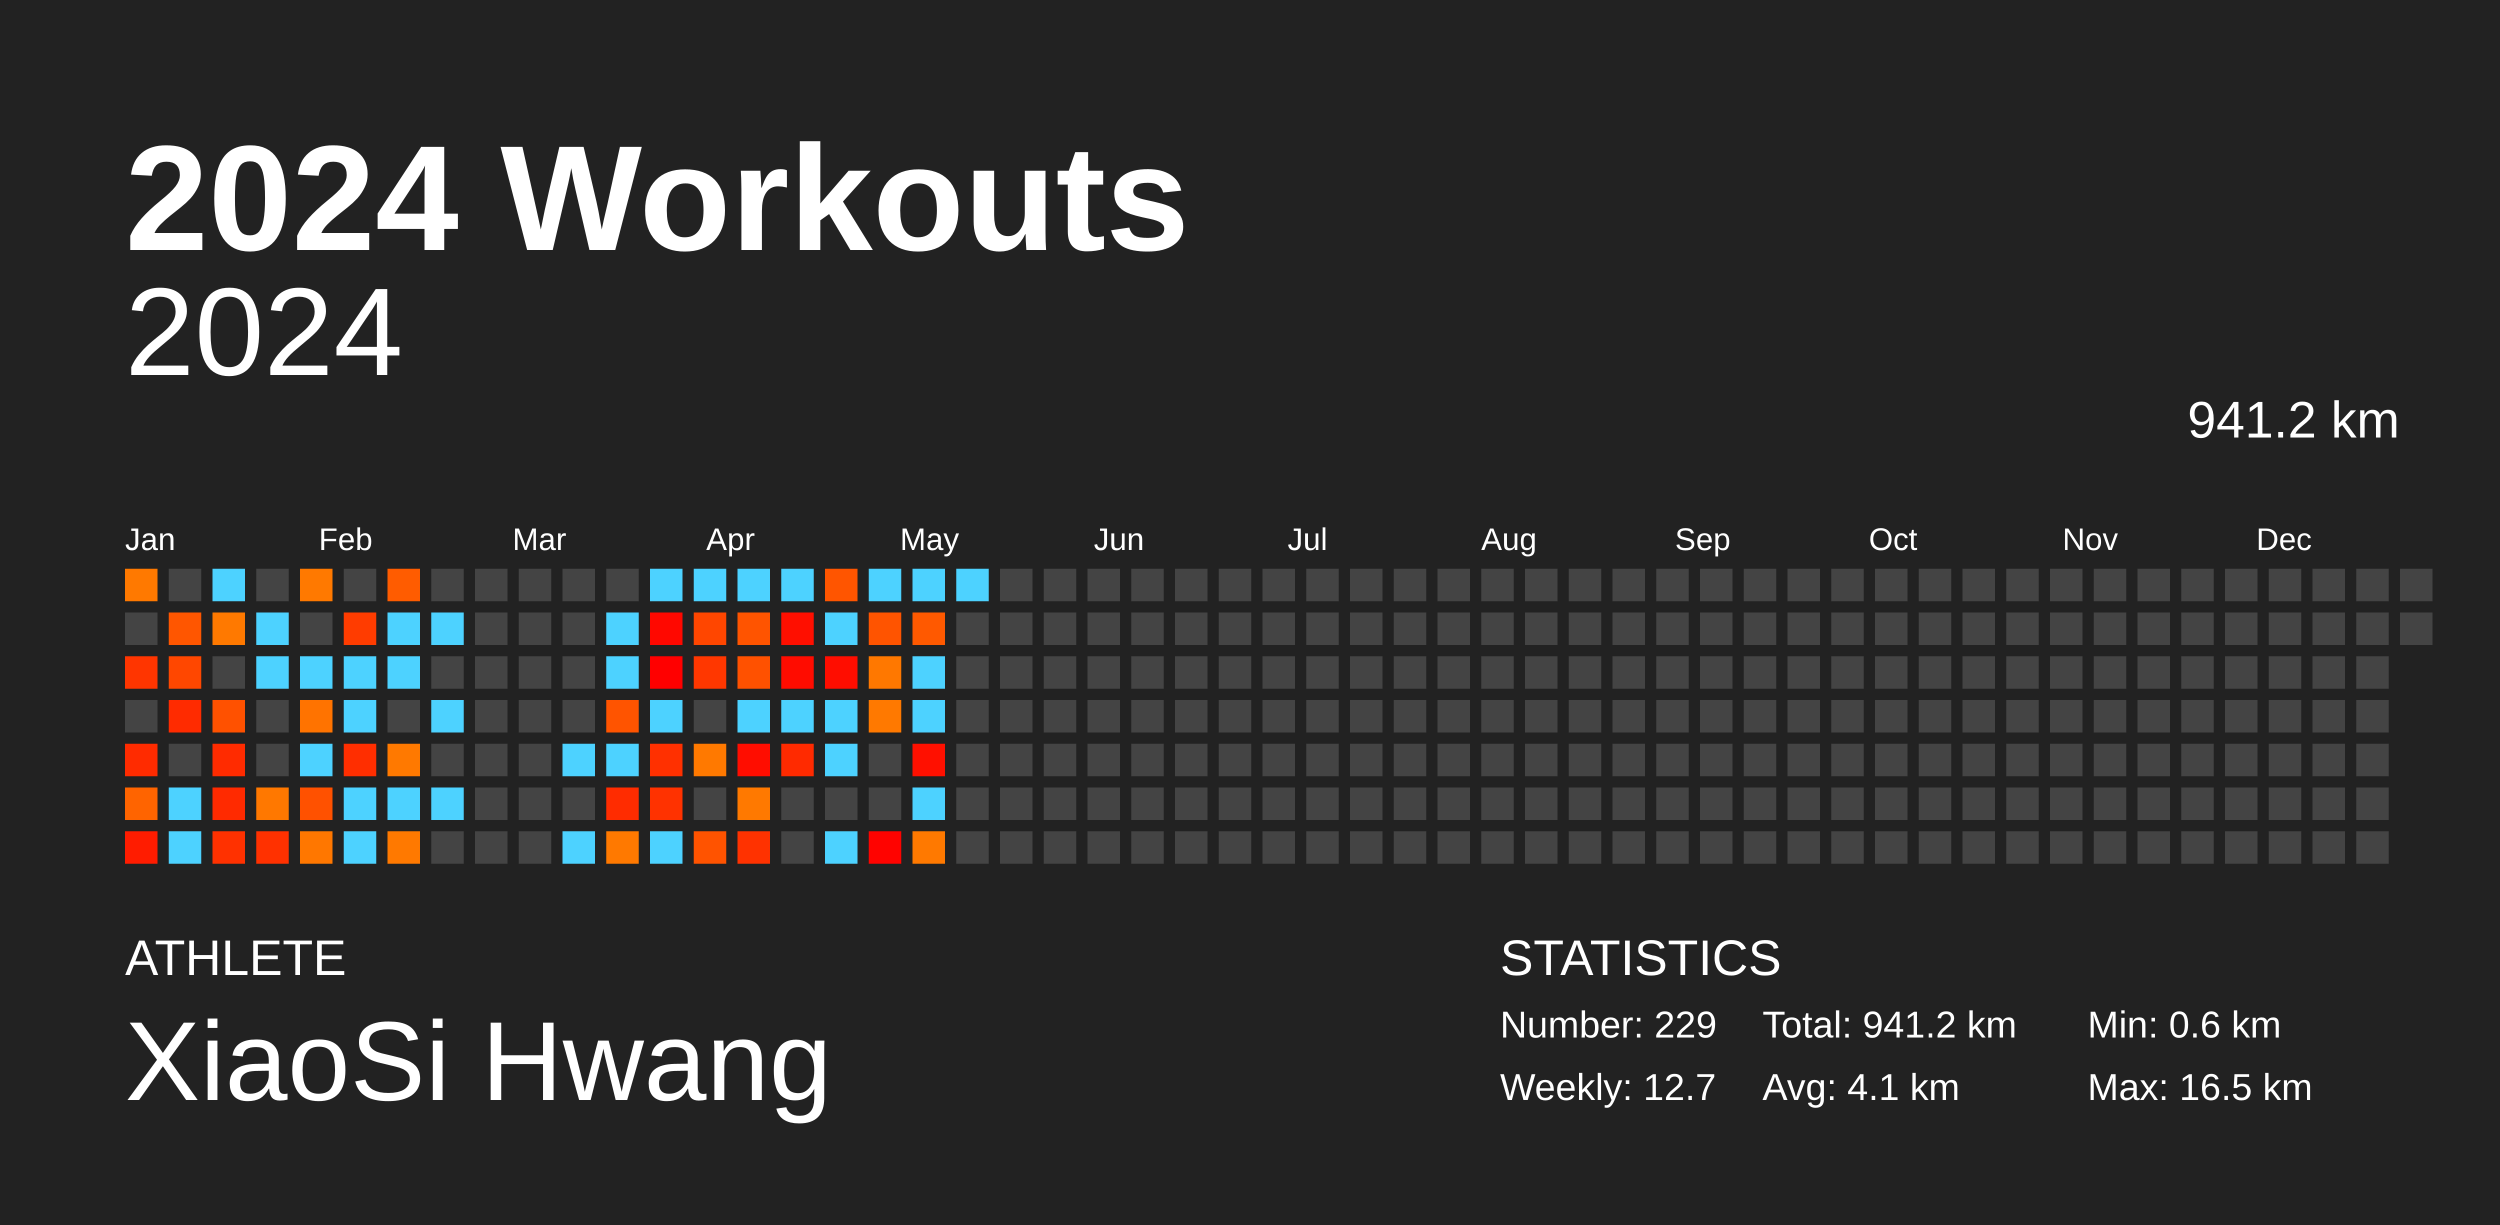
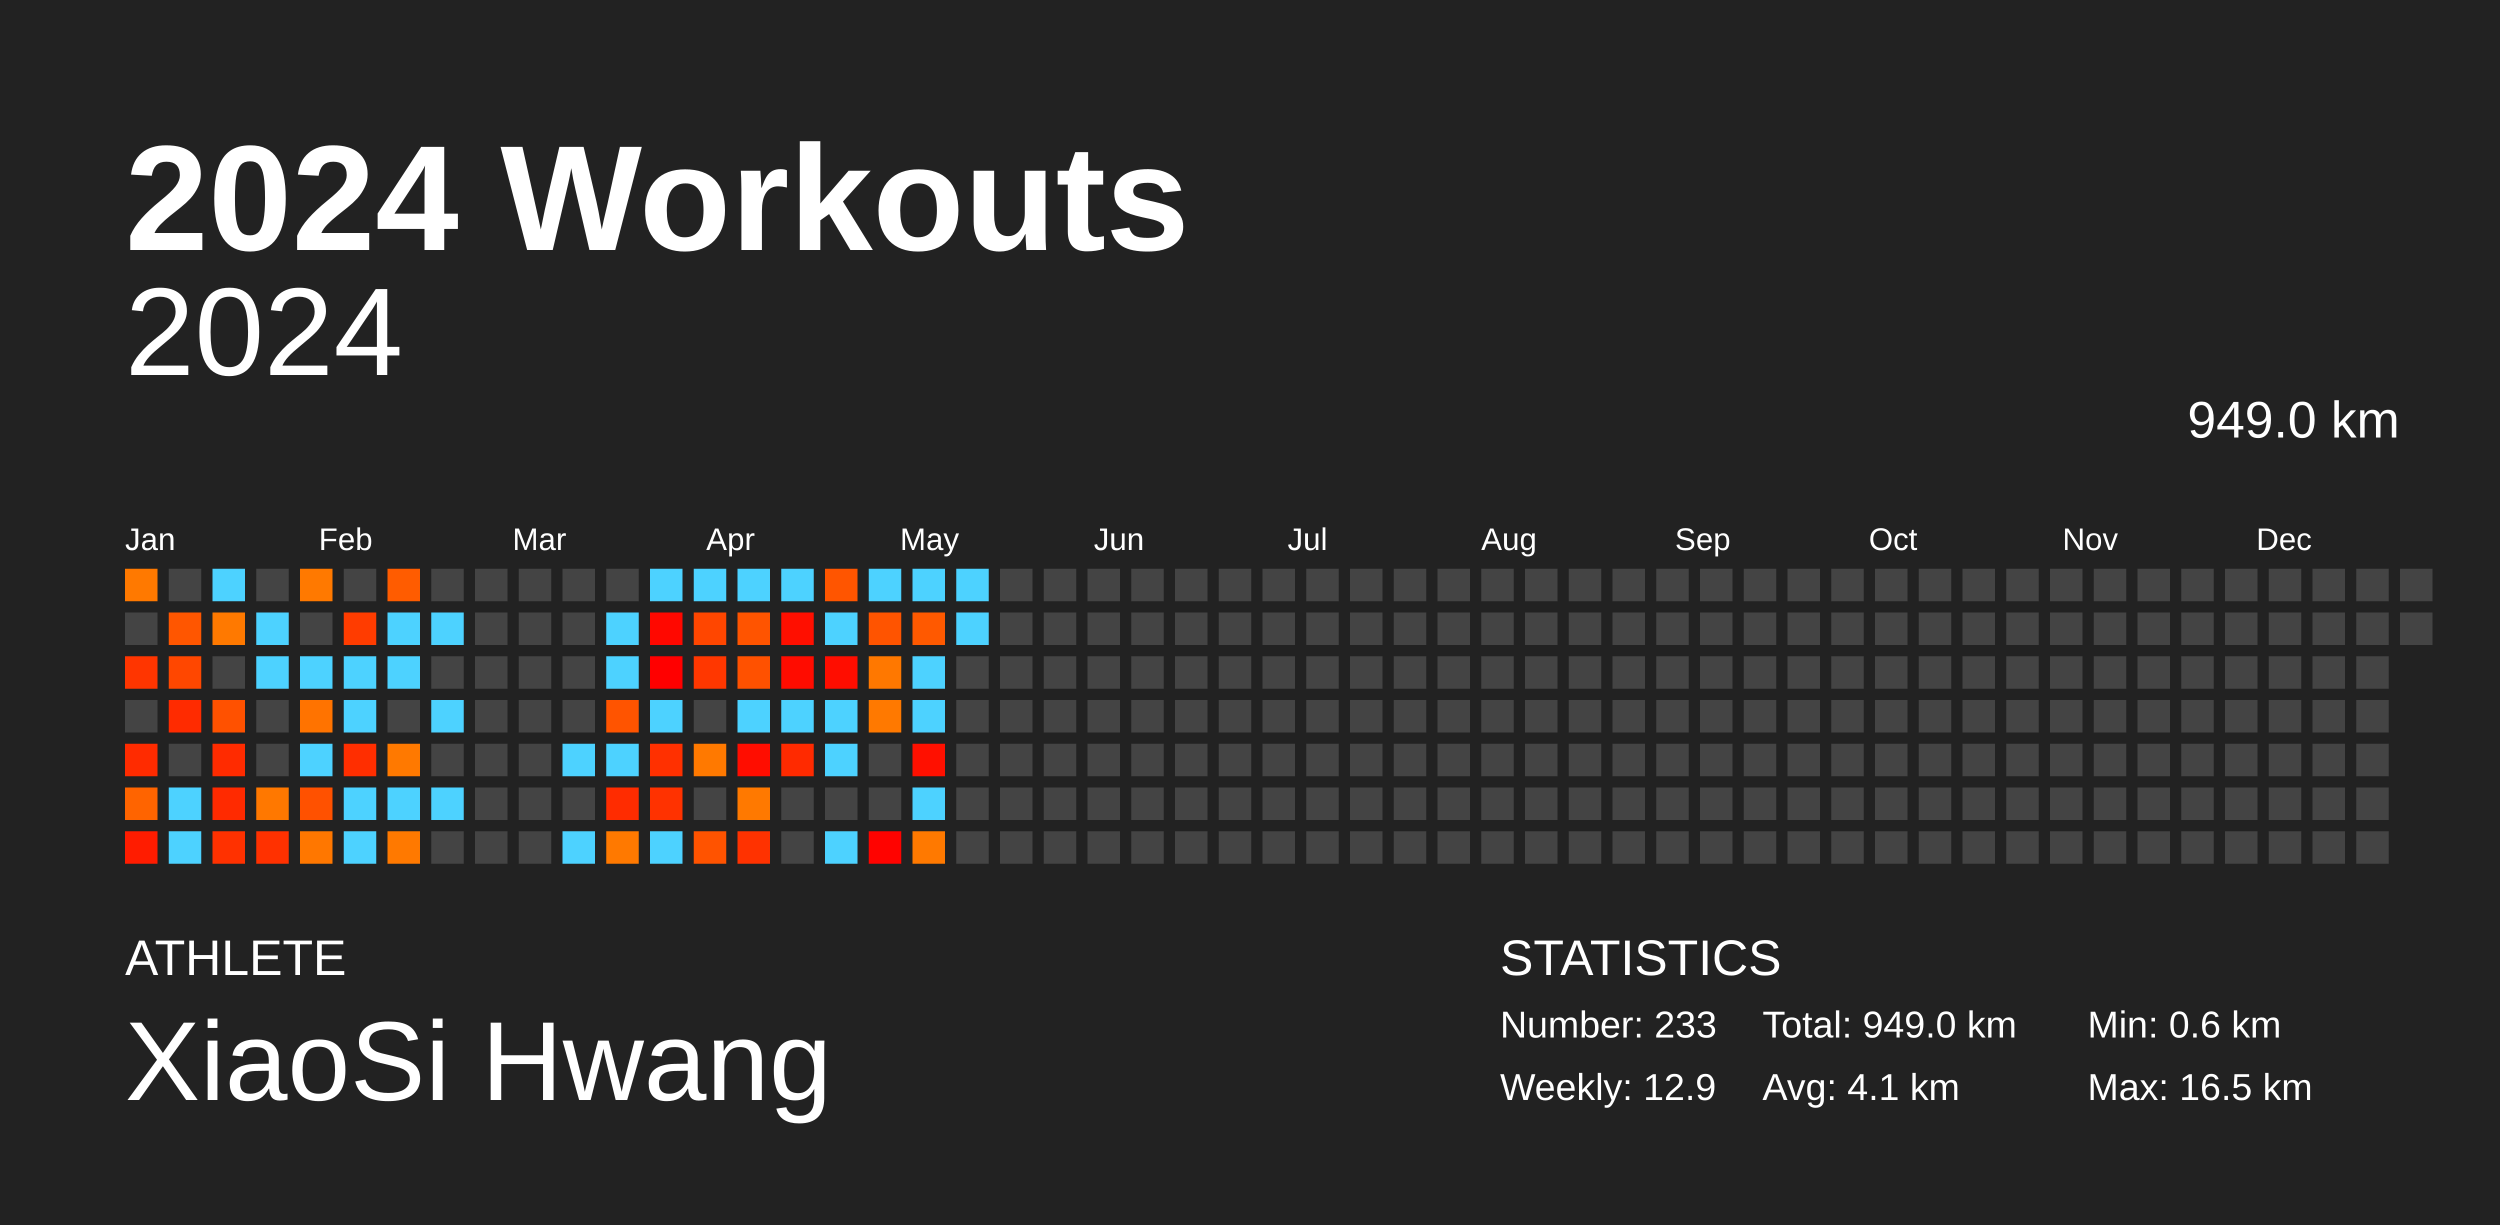
<svg xmlns="http://www.w3.org/2000/svg" baseProfile="full" height="98mm" version="1.1" viewBox="0,0,200,98" width="200mm">
  <defs />
  <rect fill="#222222" height="98" width="200" x="0" y="0" />
  <text fill="#FFFFFF" style="font-size:12px; font-family:Arial; font-weight:bold;" x="10" y="20">2024 Workouts</text>
  <text fill="#FFFFFF" style="font-size:4px; font-family:Arial" x="10" y="78">ATHLETE</text>
  <text fill="#FFFFFF" style="font-size:9px; font-family:Arial" x="10" y="88">XiaoSi Hwang</text>
  <text fill="#FFFFFF" style="font-size:4px; font-family:Arial" x="120" y="78">STATISTICS</text>
-   <text fill="#FFFFFF" style="font-size:3px; font-family:Arial" x="120" y="83">Number: 229</text>
-   <text fill="#FFFFFF" style="font-size:3px; font-family:Arial" x="120" y="88">Weekly: 12.7</text>
-   <text fill="#FFFFFF" style="font-size:3px; font-family:Arial" x="141" y="83">Total: 941.2 km</text>
+   <text fill="#FFFFFF" style="font-size:3px; font-family:Arial" x="120" y="83">Number: 233</text>
+   <text fill="#FFFFFF" style="font-size:3px; font-family:Arial" x="120" y="88">Weekly: 12.9</text>
+   <text fill="#FFFFFF" style="font-size:3px; font-family:Arial" x="141" y="83">Total: 949.0 km</text>
  <text fill="#FFFFFF" style="font-size:3px; font-family:Arial" x="141" y="88">Avg: 4.1 km</text>
  <text fill="#FFFFFF" style="font-size:3px; font-family:Arial" x="167" y="83">Min: 0.6 km</text>
  <text fill="#FFFFFF" style="font-size:3px; font-family:Arial" x="167" y="88">Max: 16.5 km</text>
  <text alignment-baseline="hanging" fill="#FFFFFF" style="font-size:10.0px; font-family:Arial;" x="10" y="30">2024</text>
-   <text alignment-baseline="hanging" fill="#FFFFFF" style="font-size:4.125px; font-family:Arial;" x="175" y="35">941.2 km</text>
+   <text alignment-baseline="hanging" fill="#FFFFFF" style="font-size:4.125px; font-family:Arial;" x="175" y="35">949.0 km</text>
  <text fill="#FFFFFF" style="font-size:2.5px; font-family:Arial" x="10.0" y="44">Jan</text>
  <text fill="#FFFFFF" style="font-size:2.5px; font-family:Arial" x="25.5" y="44">Feb</text>
  <text fill="#FFFFFF" style="font-size:2.5px; font-family:Arial" x="41.0" y="44">Mar</text>
  <text fill="#FFFFFF" style="font-size:2.5px; font-family:Arial" x="56.5" y="44">Apr</text>
  <text fill="#FFFFFF" style="font-size:2.5px; font-family:Arial" x="72.0" y="44">May</text>
  <text fill="#FFFFFF" style="font-size:2.5px; font-family:Arial" x="87.5" y="44">Jun</text>
  <text fill="#FFFFFF" style="font-size:2.5px; font-family:Arial" x="103.0" y="44">Jul</text>
  <text fill="#FFFFFF" style="font-size:2.5px; font-family:Arial" x="118.5" y="44">Aug</text>
  <text fill="#FFFFFF" style="font-size:2.5px; font-family:Arial" x="134.0" y="44">Sep</text>
  <text fill="#FFFFFF" style="font-size:2.5px; font-family:Arial" x="149.5" y="44">Oct</text>
  <text fill="#FFFFFF" style="font-size:2.5px; font-family:Arial" x="165.0" y="44">Nov</text>
  <text fill="#FFFFFF" style="font-size:2.5px; font-family:Arial" x="180.5" y="44">Dec</text>
  <rect fill="#ff7900" height="2.6" width="2.6" x="10.0" y="45.5" />
  <rect fill="#444444" height="2.6" width="2.6" x="10.0" y="49.0" />
  <rect fill="#ff3500" height="2.6" width="2.6" x="10.0" y="52.5" />
  <rect fill="#444444" height="2.6" width="2.6" x="10.0" y="56.0" />
  <rect fill="#ff2b00" height="2.6" width="2.6" x="10.0" y="59.5" />
  <rect fill="#ff6400" height="2.6" width="2.6" x="10.0" y="63.0" />
  <rect fill="#ff1c00" height="2.6" width="2.6" x="10.0" y="66.5" />
  <rect fill="#444444" height="2.6" width="2.6" x="13.5" y="45.5" />
  <rect fill="#ff5600" height="2.6" width="2.6" x="13.5" y="49.0" />
  <rect fill="#ff4700" height="2.6" width="2.6" x="13.5" y="52.5" />
  <rect fill="#ff2b00" height="2.6" width="2.6" x="13.5" y="56.0" />
  <rect fill="#444444" height="2.6" width="2.6" x="13.5" y="59.5" />
  <rect fill="#4dd2ff" height="2.6" width="2.6" x="13.5" y="63.0" />
  <rect fill="#4dd2ff" height="2.6" width="2.6" x="13.5" y="66.5" />
  <rect fill="#4dd2ff" height="2.6" width="2.6" x="17.0" y="45.5" />
  <rect fill="#ff7900" height="2.6" width="2.6" x="17.0" y="49.0" />
  <rect fill="#444444" height="2.6" width="2.6" x="17.0" y="52.5" />
  <rect fill="#ff5100" height="2.6" width="2.6" x="17.0" y="56.0" />
  <rect fill="#ff2b00" height="2.6" width="2.6" x="17.0" y="59.5" />
  <rect fill="#ff2a00" height="2.6" width="2.6" x="17.0" y="63.0" />
  <rect fill="#ff3100" height="2.6" width="2.6" x="17.0" y="66.5" />
  <rect fill="#444444" height="2.6" width="2.6" x="20.5" y="45.5" />
  <rect fill="#4dd2ff" height="2.6" width="2.6" x="20.5" y="49.0" />
  <rect fill="#4dd2ff" height="2.6" width="2.6" x="20.5" y="52.5" />
  <rect fill="#444444" height="2.6" width="2.6" x="20.5" y="56.0" />
  <rect fill="#444444" height="2.6" width="2.6" x="20.5" y="59.5" />
  <rect fill="#ff7800" height="2.6" width="2.6" x="20.5" y="63.0" />
  <rect fill="#ff3100" height="2.6" width="2.6" x="20.5" y="66.5" />
  <rect fill="#ff7900" height="2.6" width="2.6" x="24.0" y="45.5" />
  <rect fill="#444444" height="2.6" width="2.6" x="24.0" y="49.0" />
  <rect fill="#4dd2ff" height="2.6" width="2.6" x="24.0" y="52.5" />
  <rect fill="#ff7300" height="2.6" width="2.6" x="24.0" y="56.0" />
  <rect fill="#4dd2ff" height="2.6" width="2.6" x="24.0" y="59.5" />
  <rect fill="#ff5100" height="2.6" width="2.6" x="24.0" y="63.0" />
  <rect fill="#ff7700" height="2.6" width="2.6" x="24.0" y="66.5" />
  <rect fill="#444444" height="2.6" width="2.6" x="27.5" y="45.5" />
  <rect fill="#ff3c00" height="2.6" width="2.6" x="27.5" y="49.0" />
  <rect fill="#4dd2ff" height="2.6" width="2.6" x="27.5" y="52.5" />
  <rect fill="#4dd2ff" height="2.6" width="2.6" x="27.5" y="56.0" />
  <rect fill="#ff2e00" height="2.6" width="2.6" x="27.5" y="59.5" />
  <rect fill="#4dd2ff" height="2.6" width="2.6" x="27.5" y="63.0" />
  <rect fill="#4dd2ff" height="2.6" width="2.6" x="27.5" y="66.5" />
  <rect fill="#ff5c00" height="2.6" width="2.6" x="31.0" y="45.5" />
  <rect fill="#4dd2ff" height="2.6" width="2.6" x="31.0" y="49.0" />
  <rect fill="#4dd2ff" height="2.6" width="2.6" x="31.0" y="52.5" />
  <rect fill="#444444" height="2.6" width="2.6" x="31.0" y="56.0" />
  <rect fill="#ff7900" height="2.6" width="2.6" x="31.0" y="59.5" />
  <rect fill="#4dd2ff" height="2.6" width="2.6" x="31.0" y="63.0" />
  <rect fill="#ff7900" height="2.6" width="2.6" x="31.0" y="66.5" />
  <rect fill="#444444" height="2.6" width="2.6" x="34.5" y="45.5" />
  <rect fill="#4dd2ff" height="2.6" width="2.6" x="34.5" y="49.0" />
  <rect fill="#444444" height="2.6" width="2.6" x="34.5" y="52.5" />
  <rect fill="#4dd2ff" height="2.6" width="2.6" x="34.5" y="56.0" />
  <rect fill="#444444" height="2.6" width="2.6" x="34.5" y="59.5" />
  <rect fill="#4dd2ff" height="2.6" width="2.6" x="34.5" y="63.0" />
  <rect fill="#444444" height="2.6" width="2.6" x="34.5" y="66.5" />
  <rect fill="#444444" height="2.6" width="2.6" x="38.0" y="45.5" />
  <rect fill="#444444" height="2.6" width="2.6" x="38.0" y="49.0" />
  <rect fill="#444444" height="2.6" width="2.6" x="38.0" y="52.5" />
  <rect fill="#444444" height="2.6" width="2.6" x="38.0" y="56.0" />
  <rect fill="#444444" height="2.6" width="2.6" x="38.0" y="59.5" />
  <rect fill="#444444" height="2.6" width="2.6" x="38.0" y="63.0" />
  <rect fill="#444444" height="2.6" width="2.6" x="38.0" y="66.5" />
  <rect fill="#444444" height="2.6" width="2.6" x="41.5" y="45.5" />
  <rect fill="#444444" height="2.6" width="2.6" x="41.5" y="49.0" />
  <rect fill="#444444" height="2.6" width="2.6" x="41.5" y="52.5" />
  <rect fill="#444444" height="2.6" width="2.6" x="41.5" y="56.0" />
  <rect fill="#444444" height="2.6" width="2.6" x="41.5" y="59.5" />
  <rect fill="#444444" height="2.6" width="2.6" x="41.5" y="63.0" />
  <rect fill="#444444" height="2.6" width="2.6" x="41.5" y="66.5" />
  <rect fill="#444444" height="2.6" width="2.6" x="45.0" y="45.5" />
  <rect fill="#444444" height="2.6" width="2.6" x="45.0" y="49.0" />
  <rect fill="#444444" height="2.6" width="2.6" x="45.0" y="52.5" />
  <rect fill="#444444" height="2.6" width="2.6" x="45.0" y="56.0" />
  <rect fill="#4dd2ff" height="2.6" width="2.6" x="45.0" y="59.5" />
  <rect fill="#444444" height="2.6" width="2.6" x="45.0" y="63.0" />
  <rect fill="#4dd2ff" height="2.6" width="2.6" x="45.0" y="66.5" />
  <rect fill="#444444" height="2.6" width="2.6" x="48.5" y="45.5" />
  <rect fill="#4dd2ff" height="2.6" width="2.6" x="48.5" y="49.0" />
  <rect fill="#4dd2ff" height="2.6" width="2.6" x="48.5" y="52.5" />
  <rect fill="#ff5400" height="2.6" width="2.6" x="48.5" y="56.0" />
  <rect fill="#4dd2ff" height="2.6" width="2.6" x="48.5" y="59.5" />
  <rect fill="#ff2c00" height="2.6" width="2.6" x="48.5" y="63.0" />
  <rect fill="#ff7900" height="2.6" width="2.6" x="48.5" y="66.5" />
  <rect fill="#4dd2ff" height="2.6" width="2.6" x="52.0" y="45.5" />
  <rect fill="#ff0800" height="2.6" width="2.6" x="52.0" y="49.0" />
  <rect fill="#ff0000" height="2.6" width="2.6" x="52.0" y="52.5" />
  <rect fill="#4dd2ff" height="2.6" width="2.6" x="52.0" y="56.0" />
  <rect fill="#ff3000" height="2.6" width="2.6" x="52.0" y="59.5" />
  <rect fill="#ff3200" height="2.6" width="2.6" x="52.0" y="63.0" />
  <rect fill="#4dd2ff" height="2.6" width="2.6" x="52.0" y="66.5" />
  <rect fill="#4dd2ff" height="2.6" width="2.6" x="55.5" y="45.5" />
  <rect fill="#ff4600" height="2.6" width="2.6" x="55.5" y="49.0" />
  <rect fill="#ff3700" height="2.6" width="2.6" x="55.5" y="52.5" />
  <rect fill="#444444" height="2.6" width="2.6" x="55.5" y="56.0" />
  <rect fill="#ff7900" height="2.6" width="2.6" x="55.5" y="59.5" />
  <rect fill="#444444" height="2.6" width="2.6" x="55.5" y="63.0" />
  <rect fill="#ff5300" height="2.6" width="2.6" x="55.5" y="66.5" />
  <rect fill="#4dd2ff" height="2.6" width="2.6" x="59.0" y="45.5" />
  <rect fill="#ff5400" height="2.6" width="2.6" x="59.0" y="49.0" />
  <rect fill="#ff5100" height="2.6" width="2.6" x="59.0" y="52.5" />
  <rect fill="#4dd2ff" height="2.6" width="2.6" x="59.0" y="56.0" />
  <rect fill="#ff0d00" height="2.6" width="2.6" x="59.0" y="59.5" />
  <rect fill="#ff7900" height="2.6" width="2.6" x="59.0" y="63.0" />
  <rect fill="#ff3200" height="2.6" width="2.6" x="59.0" y="66.5" />
  <rect fill="#4dd2ff" height="2.6" width="2.6" x="62.5" y="45.5" />
  <rect fill="#ff0f00" height="2.6" width="2.6" x="62.5" y="49.0" />
  <rect fill="#ff0c00" height="2.6" width="2.6" x="62.5" y="52.5" />
  <rect fill="#4dd2ff" height="2.6" width="2.6" x="62.5" y="56.0" />
  <rect fill="#ff2a00" height="2.6" width="2.6" x="62.5" y="59.5" />
  <rect fill="#444444" height="2.6" width="2.6" x="62.5" y="63.0" />
  <rect fill="#444444" height="2.6" width="2.6" x="62.5" y="66.5" />
  <rect fill="#ff5500" height="2.6" width="2.6" x="66.0" y="45.5" />
  <rect fill="#4dd2ff" height="2.6" width="2.6" x="66.0" y="49.0" />
  <rect fill="#ff0d00" height="2.6" width="2.6" x="66.0" y="52.5" />
  <rect fill="#4dd2ff" height="2.6" width="2.6" x="66.0" y="56.0" />
  <rect fill="#4dd2ff" height="2.6" width="2.6" x="66.0" y="59.5" />
  <rect fill="#444444" height="2.6" width="2.6" x="66.0" y="63.0" />
  <rect fill="#4dd2ff" height="2.6" width="2.6" x="66.0" y="66.5" />
  <rect fill="#4dd2ff" height="2.6" width="2.6" x="69.5" y="45.5" />
  <rect fill="#ff5400" height="2.6" width="2.6" x="69.5" y="49.0" />
  <rect fill="#ff7800" height="2.6" width="2.6" x="69.5" y="52.5" />
  <rect fill="#ff7900" height="2.6" width="2.6" x="69.5" y="56.0" />
  <rect fill="#444444" height="2.6" width="2.6" x="69.5" y="59.5" />
  <rect fill="#444444" height="2.6" width="2.6" x="69.5" y="63.0" />
  <rect fill="#ff0300" height="2.6" width="2.6" x="69.5" y="66.5" />
  <rect fill="#4dd2ff" height="2.6" width="2.6" x="73.0" y="45.5" />
  <rect fill="#ff5900" height="2.6" width="2.6" x="73.0" y="49.0" />
  <rect fill="#4dd2ff" height="2.6" width="2.6" x="73.0" y="52.5" />
  <rect fill="#4dd2ff" height="2.6" width="2.6" x="73.0" y="56.0" />
  <rect fill="#ff1000" height="2.6" width="2.6" x="73.0" y="59.5" />
  <rect fill="#4dd2ff" height="2.6" width="2.6" x="73.0" y="63.0" />
  <rect fill="#ff7900" height="2.6" width="2.6" x="73.0" y="66.5" />
  <rect fill="#4dd2ff" height="2.6" width="2.6" x="76.5" y="45.5" />
-   <rect fill="#444444" height="2.6" width="2.6" x="76.5" y="49.0" />
+   <rect fill="#4dd2ff" height="2.6" width="2.6" x="76.5" y="49.0" />
  <rect fill="#444444" height="2.6" width="2.6" x="76.5" y="52.5" />
  <rect fill="#444444" height="2.6" width="2.6" x="76.5" y="56.0" />
  <rect fill="#444444" height="2.6" width="2.6" x="76.5" y="59.5" />
  <rect fill="#444444" height="2.6" width="2.6" x="76.5" y="63.0" />
  <rect fill="#444444" height="2.6" width="2.6" x="76.5" y="66.5" />
  <rect fill="#444444" height="2.6" width="2.6" x="80.0" y="45.5" />
  <rect fill="#444444" height="2.6" width="2.6" x="80.0" y="49.0" />
  <rect fill="#444444" height="2.6" width="2.6" x="80.0" y="52.5" />
  <rect fill="#444444" height="2.6" width="2.6" x="80.0" y="56.0" />
  <rect fill="#444444" height="2.6" width="2.6" x="80.0" y="59.5" />
  <rect fill="#444444" height="2.6" width="2.6" x="80.0" y="63.0" />
  <rect fill="#444444" height="2.6" width="2.6" x="80.0" y="66.5" />
  <rect fill="#444444" height="2.6" width="2.6" x="83.5" y="45.5" />
  <rect fill="#444444" height="2.6" width="2.6" x="83.5" y="49.0" />
  <rect fill="#444444" height="2.6" width="2.6" x="83.5" y="52.5" />
  <rect fill="#444444" height="2.6" width="2.6" x="83.5" y="56.0" />
  <rect fill="#444444" height="2.6" width="2.6" x="83.5" y="59.5" />
  <rect fill="#444444" height="2.6" width="2.6" x="83.5" y="63.0" />
  <rect fill="#444444" height="2.6" width="2.6" x="83.5" y="66.5" />
  <rect fill="#444444" height="2.6" width="2.6" x="87.0" y="45.5" />
  <rect fill="#444444" height="2.6" width="2.6" x="87.0" y="49.0" />
  <rect fill="#444444" height="2.6" width="2.6" x="87.0" y="52.5" />
  <rect fill="#444444" height="2.6" width="2.6" x="87.0" y="56.0" />
  <rect fill="#444444" height="2.6" width="2.6" x="87.0" y="59.5" />
  <rect fill="#444444" height="2.6" width="2.6" x="87.0" y="63.0" />
  <rect fill="#444444" height="2.6" width="2.6" x="87.0" y="66.5" />
  <rect fill="#444444" height="2.6" width="2.6" x="90.5" y="45.5" />
  <rect fill="#444444" height="2.6" width="2.6" x="90.5" y="49.0" />
  <rect fill="#444444" height="2.6" width="2.6" x="90.5" y="52.5" />
  <rect fill="#444444" height="2.6" width="2.6" x="90.5" y="56.0" />
  <rect fill="#444444" height="2.6" width="2.6" x="90.5" y="59.5" />
  <rect fill="#444444" height="2.6" width="2.6" x="90.5" y="63.0" />
  <rect fill="#444444" height="2.6" width="2.6" x="90.5" y="66.5" />
  <rect fill="#444444" height="2.6" width="2.6" x="94.0" y="45.5" />
  <rect fill="#444444" height="2.6" width="2.6" x="94.0" y="49.0" />
  <rect fill="#444444" height="2.6" width="2.6" x="94.0" y="52.5" />
  <rect fill="#444444" height="2.6" width="2.6" x="94.0" y="56.0" />
  <rect fill="#444444" height="2.6" width="2.6" x="94.0" y="59.5" />
  <rect fill="#444444" height="2.6" width="2.6" x="94.0" y="63.0" />
  <rect fill="#444444" height="2.6" width="2.6" x="94.0" y="66.5" />
  <rect fill="#444444" height="2.6" width="2.6" x="97.5" y="45.5" />
  <rect fill="#444444" height="2.6" width="2.6" x="97.5" y="49.0" />
  <rect fill="#444444" height="2.6" width="2.6" x="97.5" y="52.5" />
  <rect fill="#444444" height="2.6" width="2.6" x="97.5" y="56.0" />
  <rect fill="#444444" height="2.6" width="2.6" x="97.5" y="59.5" />
  <rect fill="#444444" height="2.6" width="2.6" x="97.5" y="63.0" />
  <rect fill="#444444" height="2.6" width="2.6" x="97.5" y="66.5" />
  <rect fill="#444444" height="2.6" width="2.6" x="101.0" y="45.5" />
  <rect fill="#444444" height="2.6" width="2.6" x="101.0" y="49.0" />
  <rect fill="#444444" height="2.6" width="2.6" x="101.0" y="52.5" />
  <rect fill="#444444" height="2.6" width="2.6" x="101.0" y="56.0" />
  <rect fill="#444444" height="2.6" width="2.6" x="101.0" y="59.5" />
  <rect fill="#444444" height="2.6" width="2.6" x="101.0" y="63.0" />
  <rect fill="#444444" height="2.6" width="2.6" x="101.0" y="66.5" />
  <rect fill="#444444" height="2.6" width="2.6" x="104.5" y="45.5" />
  <rect fill="#444444" height="2.6" width="2.6" x="104.5" y="49.0" />
  <rect fill="#444444" height="2.6" width="2.6" x="104.5" y="52.5" />
  <rect fill="#444444" height="2.6" width="2.6" x="104.5" y="56.0" />
  <rect fill="#444444" height="2.6" width="2.6" x="104.5" y="59.5" />
  <rect fill="#444444" height="2.6" width="2.6" x="104.5" y="63.0" />
  <rect fill="#444444" height="2.6" width="2.6" x="104.5" y="66.5" />
  <rect fill="#444444" height="2.6" width="2.6" x="108.0" y="45.5" />
  <rect fill="#444444" height="2.6" width="2.6" x="108.0" y="49.0" />
  <rect fill="#444444" height="2.6" width="2.6" x="108.0" y="52.5" />
  <rect fill="#444444" height="2.6" width="2.6" x="108.0" y="56.0" />
  <rect fill="#444444" height="2.6" width="2.6" x="108.0" y="59.5" />
  <rect fill="#444444" height="2.6" width="2.6" x="108.0" y="63.0" />
  <rect fill="#444444" height="2.6" width="2.6" x="108.0" y="66.5" />
  <rect fill="#444444" height="2.6" width="2.6" x="111.5" y="45.5" />
  <rect fill="#444444" height="2.6" width="2.6" x="111.5" y="49.0" />
  <rect fill="#444444" height="2.6" width="2.6" x="111.5" y="52.5" />
  <rect fill="#444444" height="2.6" width="2.6" x="111.5" y="56.0" />
  <rect fill="#444444" height="2.6" width="2.6" x="111.5" y="59.5" />
  <rect fill="#444444" height="2.6" width="2.6" x="111.5" y="63.0" />
  <rect fill="#444444" height="2.6" width="2.6" x="111.5" y="66.5" />
  <rect fill="#444444" height="2.6" width="2.6" x="115.0" y="45.5" />
  <rect fill="#444444" height="2.6" width="2.6" x="115.0" y="49.0" />
  <rect fill="#444444" height="2.6" width="2.6" x="115.0" y="52.5" />
  <rect fill="#444444" height="2.6" width="2.6" x="115.0" y="56.0" />
  <rect fill="#444444" height="2.6" width="2.6" x="115.0" y="59.5" />
  <rect fill="#444444" height="2.6" width="2.6" x="115.0" y="63.0" />
  <rect fill="#444444" height="2.6" width="2.6" x="115.0" y="66.5" />
  <rect fill="#444444" height="2.6" width="2.6" x="118.5" y="45.5" />
  <rect fill="#444444" height="2.6" width="2.6" x="118.5" y="49.0" />
  <rect fill="#444444" height="2.6" width="2.6" x="118.5" y="52.5" />
  <rect fill="#444444" height="2.6" width="2.6" x="118.5" y="56.0" />
  <rect fill="#444444" height="2.6" width="2.6" x="118.5" y="59.5" />
  <rect fill="#444444" height="2.6" width="2.6" x="118.5" y="63.0" />
  <rect fill="#444444" height="2.6" width="2.6" x="118.5" y="66.5" />
  <rect fill="#444444" height="2.6" width="2.6" x="122.0" y="45.5" />
  <rect fill="#444444" height="2.6" width="2.6" x="122.0" y="49.0" />
  <rect fill="#444444" height="2.6" width="2.6" x="122.0" y="52.5" />
  <rect fill="#444444" height="2.6" width="2.6" x="122.0" y="56.0" />
  <rect fill="#444444" height="2.6" width="2.6" x="122.0" y="59.5" />
  <rect fill="#444444" height="2.6" width="2.6" x="122.0" y="63.0" />
  <rect fill="#444444" height="2.6" width="2.6" x="122.0" y="66.5" />
  <rect fill="#444444" height="2.6" width="2.6" x="125.5" y="45.5" />
  <rect fill="#444444" height="2.6" width="2.6" x="125.5" y="49.0" />
  <rect fill="#444444" height="2.6" width="2.6" x="125.5" y="52.5" />
  <rect fill="#444444" height="2.6" width="2.6" x="125.5" y="56.0" />
  <rect fill="#444444" height="2.6" width="2.6" x="125.5" y="59.5" />
  <rect fill="#444444" height="2.6" width="2.6" x="125.5" y="63.0" />
  <rect fill="#444444" height="2.6" width="2.6" x="125.5" y="66.5" />
  <rect fill="#444444" height="2.6" width="2.6" x="129.0" y="45.5" />
  <rect fill="#444444" height="2.6" width="2.6" x="129.0" y="49.0" />
  <rect fill="#444444" height="2.6" width="2.6" x="129.0" y="52.5" />
  <rect fill="#444444" height="2.6" width="2.6" x="129.0" y="56.0" />
  <rect fill="#444444" height="2.6" width="2.6" x="129.0" y="59.5" />
  <rect fill="#444444" height="2.6" width="2.6" x="129.0" y="63.0" />
  <rect fill="#444444" height="2.6" width="2.6" x="129.0" y="66.5" />
  <rect fill="#444444" height="2.6" width="2.6" x="132.5" y="45.5" />
  <rect fill="#444444" height="2.6" width="2.6" x="132.5" y="49.0" />
  <rect fill="#444444" height="2.6" width="2.6" x="132.5" y="52.5" />
  <rect fill="#444444" height="2.6" width="2.6" x="132.5" y="56.0" />
  <rect fill="#444444" height="2.6" width="2.6" x="132.5" y="59.5" />
  <rect fill="#444444" height="2.6" width="2.6" x="132.5" y="63.0" />
  <rect fill="#444444" height="2.6" width="2.6" x="132.5" y="66.5" />
  <rect fill="#444444" height="2.6" width="2.6" x="136.0" y="45.5" />
  <rect fill="#444444" height="2.6" width="2.6" x="136.0" y="49.0" />
  <rect fill="#444444" height="2.6" width="2.6" x="136.0" y="52.5" />
  <rect fill="#444444" height="2.6" width="2.6" x="136.0" y="56.0" />
  <rect fill="#444444" height="2.6" width="2.6" x="136.0" y="59.5" />
  <rect fill="#444444" height="2.6" width="2.6" x="136.0" y="63.0" />
  <rect fill="#444444" height="2.6" width="2.6" x="136.0" y="66.5" />
  <rect fill="#444444" height="2.6" width="2.6" x="139.5" y="45.5" />
  <rect fill="#444444" height="2.6" width="2.6" x="139.5" y="49.0" />
  <rect fill="#444444" height="2.6" width="2.6" x="139.5" y="52.5" />
  <rect fill="#444444" height="2.6" width="2.6" x="139.5" y="56.0" />
  <rect fill="#444444" height="2.6" width="2.6" x="139.5" y="59.5" />
  <rect fill="#444444" height="2.6" width="2.6" x="139.5" y="63.0" />
  <rect fill="#444444" height="2.6" width="2.6" x="139.5" y="66.5" />
  <rect fill="#444444" height="2.6" width="2.6" x="143.0" y="45.5" />
  <rect fill="#444444" height="2.6" width="2.6" x="143.0" y="49.0" />
  <rect fill="#444444" height="2.6" width="2.6" x="143.0" y="52.5" />
  <rect fill="#444444" height="2.6" width="2.6" x="143.0" y="56.0" />
  <rect fill="#444444" height="2.6" width="2.6" x="143.0" y="59.5" />
  <rect fill="#444444" height="2.6" width="2.6" x="143.0" y="63.0" />
  <rect fill="#444444" height="2.6" width="2.6" x="143.0" y="66.5" />
  <rect fill="#444444" height="2.6" width="2.6" x="146.5" y="45.5" />
  <rect fill="#444444" height="2.6" width="2.6" x="146.5" y="49.0" />
  <rect fill="#444444" height="2.6" width="2.6" x="146.5" y="52.5" />
  <rect fill="#444444" height="2.6" width="2.6" x="146.5" y="56.0" />
  <rect fill="#444444" height="2.6" width="2.6" x="146.5" y="59.5" />
  <rect fill="#444444" height="2.6" width="2.6" x="146.5" y="63.0" />
  <rect fill="#444444" height="2.6" width="2.6" x="146.5" y="66.5" />
  <rect fill="#444444" height="2.6" width="2.6" x="150.0" y="45.5" />
  <rect fill="#444444" height="2.6" width="2.6" x="150.0" y="49.0" />
  <rect fill="#444444" height="2.6" width="2.6" x="150.0" y="52.5" />
  <rect fill="#444444" height="2.6" width="2.6" x="150.0" y="56.0" />
  <rect fill="#444444" height="2.6" width="2.6" x="150.0" y="59.5" />
  <rect fill="#444444" height="2.6" width="2.6" x="150.0" y="63.0" />
  <rect fill="#444444" height="2.6" width="2.6" x="150.0" y="66.5" />
  <rect fill="#444444" height="2.6" width="2.6" x="153.5" y="45.5" />
  <rect fill="#444444" height="2.6" width="2.6" x="153.5" y="49.0" />
  <rect fill="#444444" height="2.6" width="2.6" x="153.5" y="52.5" />
  <rect fill="#444444" height="2.6" width="2.6" x="153.5" y="56.0" />
  <rect fill="#444444" height="2.6" width="2.6" x="153.5" y="59.5" />
  <rect fill="#444444" height="2.6" width="2.6" x="153.5" y="63.0" />
  <rect fill="#444444" height="2.6" width="2.6" x="153.5" y="66.5" />
  <rect fill="#444444" height="2.6" width="2.6" x="157.0" y="45.5" />
  <rect fill="#444444" height="2.6" width="2.6" x="157.0" y="49.0" />
  <rect fill="#444444" height="2.6" width="2.6" x="157.0" y="52.5" />
  <rect fill="#444444" height="2.6" width="2.6" x="157.0" y="56.0" />
  <rect fill="#444444" height="2.6" width="2.6" x="157.0" y="59.5" />
  <rect fill="#444444" height="2.6" width="2.6" x="157.0" y="63.0" />
  <rect fill="#444444" height="2.6" width="2.6" x="157.0" y="66.5" />
  <rect fill="#444444" height="2.6" width="2.6" x="160.5" y="45.5" />
  <rect fill="#444444" height="2.6" width="2.6" x="160.5" y="49.0" />
  <rect fill="#444444" height="2.6" width="2.6" x="160.5" y="52.5" />
  <rect fill="#444444" height="2.6" width="2.6" x="160.5" y="56.0" />
  <rect fill="#444444" height="2.6" width="2.6" x="160.5" y="59.5" />
  <rect fill="#444444" height="2.6" width="2.6" x="160.5" y="63.0" />
  <rect fill="#444444" height="2.6" width="2.6" x="160.5" y="66.5" />
  <rect fill="#444444" height="2.6" width="2.6" x="164.0" y="45.5" />
  <rect fill="#444444" height="2.6" width="2.6" x="164.0" y="49.0" />
  <rect fill="#444444" height="2.6" width="2.6" x="164.0" y="52.5" />
  <rect fill="#444444" height="2.6" width="2.6" x="164.0" y="56.0" />
  <rect fill="#444444" height="2.6" width="2.6" x="164.0" y="59.5" />
  <rect fill="#444444" height="2.6" width="2.6" x="164.0" y="63.0" />
  <rect fill="#444444" height="2.6" width="2.6" x="164.0" y="66.5" />
  <rect fill="#444444" height="2.6" width="2.6" x="167.5" y="45.5" />
  <rect fill="#444444" height="2.6" width="2.6" x="167.5" y="49.0" />
  <rect fill="#444444" height="2.6" width="2.6" x="167.5" y="52.5" />
  <rect fill="#444444" height="2.6" width="2.6" x="167.5" y="56.0" />
  <rect fill="#444444" height="2.6" width="2.6" x="167.5" y="59.5" />
  <rect fill="#444444" height="2.6" width="2.6" x="167.5" y="63.0" />
  <rect fill="#444444" height="2.6" width="2.6" x="167.5" y="66.5" />
  <rect fill="#444444" height="2.6" width="2.6" x="171.0" y="45.5" />
  <rect fill="#444444" height="2.6" width="2.6" x="171.0" y="49.0" />
  <rect fill="#444444" height="2.6" width="2.6" x="171.0" y="52.5" />
  <rect fill="#444444" height="2.6" width="2.6" x="171.0" y="56.0" />
  <rect fill="#444444" height="2.6" width="2.6" x="171.0" y="59.5" />
  <rect fill="#444444" height="2.6" width="2.6" x="171.0" y="63.0" />
  <rect fill="#444444" height="2.6" width="2.6" x="171.0" y="66.5" />
  <rect fill="#444444" height="2.6" width="2.6" x="174.5" y="45.5" />
  <rect fill="#444444" height="2.6" width="2.6" x="174.5" y="49.0" />
  <rect fill="#444444" height="2.6" width="2.6" x="174.5" y="52.5" />
  <rect fill="#444444" height="2.6" width="2.6" x="174.5" y="56.0" />
  <rect fill="#444444" height="2.6" width="2.6" x="174.5" y="59.5" />
  <rect fill="#444444" height="2.6" width="2.6" x="174.5" y="63.0" />
  <rect fill="#444444" height="2.6" width="2.6" x="174.5" y="66.5" />
  <rect fill="#444444" height="2.6" width="2.6" x="178.0" y="45.5" />
  <rect fill="#444444" height="2.6" width="2.6" x="178.0" y="49.0" />
  <rect fill="#444444" height="2.6" width="2.6" x="178.0" y="52.5" />
  <rect fill="#444444" height="2.6" width="2.6" x="178.0" y="56.0" />
  <rect fill="#444444" height="2.6" width="2.6" x="178.0" y="59.5" />
  <rect fill="#444444" height="2.6" width="2.6" x="178.0" y="63.0" />
  <rect fill="#444444" height="2.6" width="2.6" x="178.0" y="66.5" />
  <rect fill="#444444" height="2.6" width="2.6" x="181.5" y="45.5" />
  <rect fill="#444444" height="2.6" width="2.6" x="181.5" y="49.0" />
  <rect fill="#444444" height="2.6" width="2.6" x="181.5" y="52.5" />
  <rect fill="#444444" height="2.6" width="2.6" x="181.5" y="56.0" />
  <rect fill="#444444" height="2.6" width="2.6" x="181.5" y="59.5" />
  <rect fill="#444444" height="2.6" width="2.6" x="181.5" y="63.0" />
  <rect fill="#444444" height="2.6" width="2.6" x="181.5" y="66.5" />
  <rect fill="#444444" height="2.6" width="2.6" x="185.0" y="45.5" />
  <rect fill="#444444" height="2.6" width="2.6" x="185.0" y="49.0" />
  <rect fill="#444444" height="2.6" width="2.6" x="185.0" y="52.5" />
  <rect fill="#444444" height="2.6" width="2.6" x="185.0" y="56.0" />
  <rect fill="#444444" height="2.6" width="2.6" x="185.0" y="59.5" />
  <rect fill="#444444" height="2.6" width="2.6" x="185.0" y="63.0" />
  <rect fill="#444444" height="2.6" width="2.6" x="185.0" y="66.5" />
  <rect fill="#444444" height="2.6" width="2.6" x="188.5" y="45.5" />
  <rect fill="#444444" height="2.6" width="2.6" x="188.5" y="49.0" />
  <rect fill="#444444" height="2.6" width="2.6" x="188.5" y="52.5" />
  <rect fill="#444444" height="2.6" width="2.6" x="188.5" y="56.0" />
  <rect fill="#444444" height="2.6" width="2.6" x="188.5" y="59.5" />
  <rect fill="#444444" height="2.6" width="2.6" x="188.5" y="63.0" />
  <rect fill="#444444" height="2.6" width="2.6" x="188.5" y="66.5" />
  <rect fill="#444444" height="2.6" width="2.6" x="192.0" y="45.5" />
  <rect fill="#444444" height="2.6" width="2.6" x="192.0" y="49.0" />
</svg>
